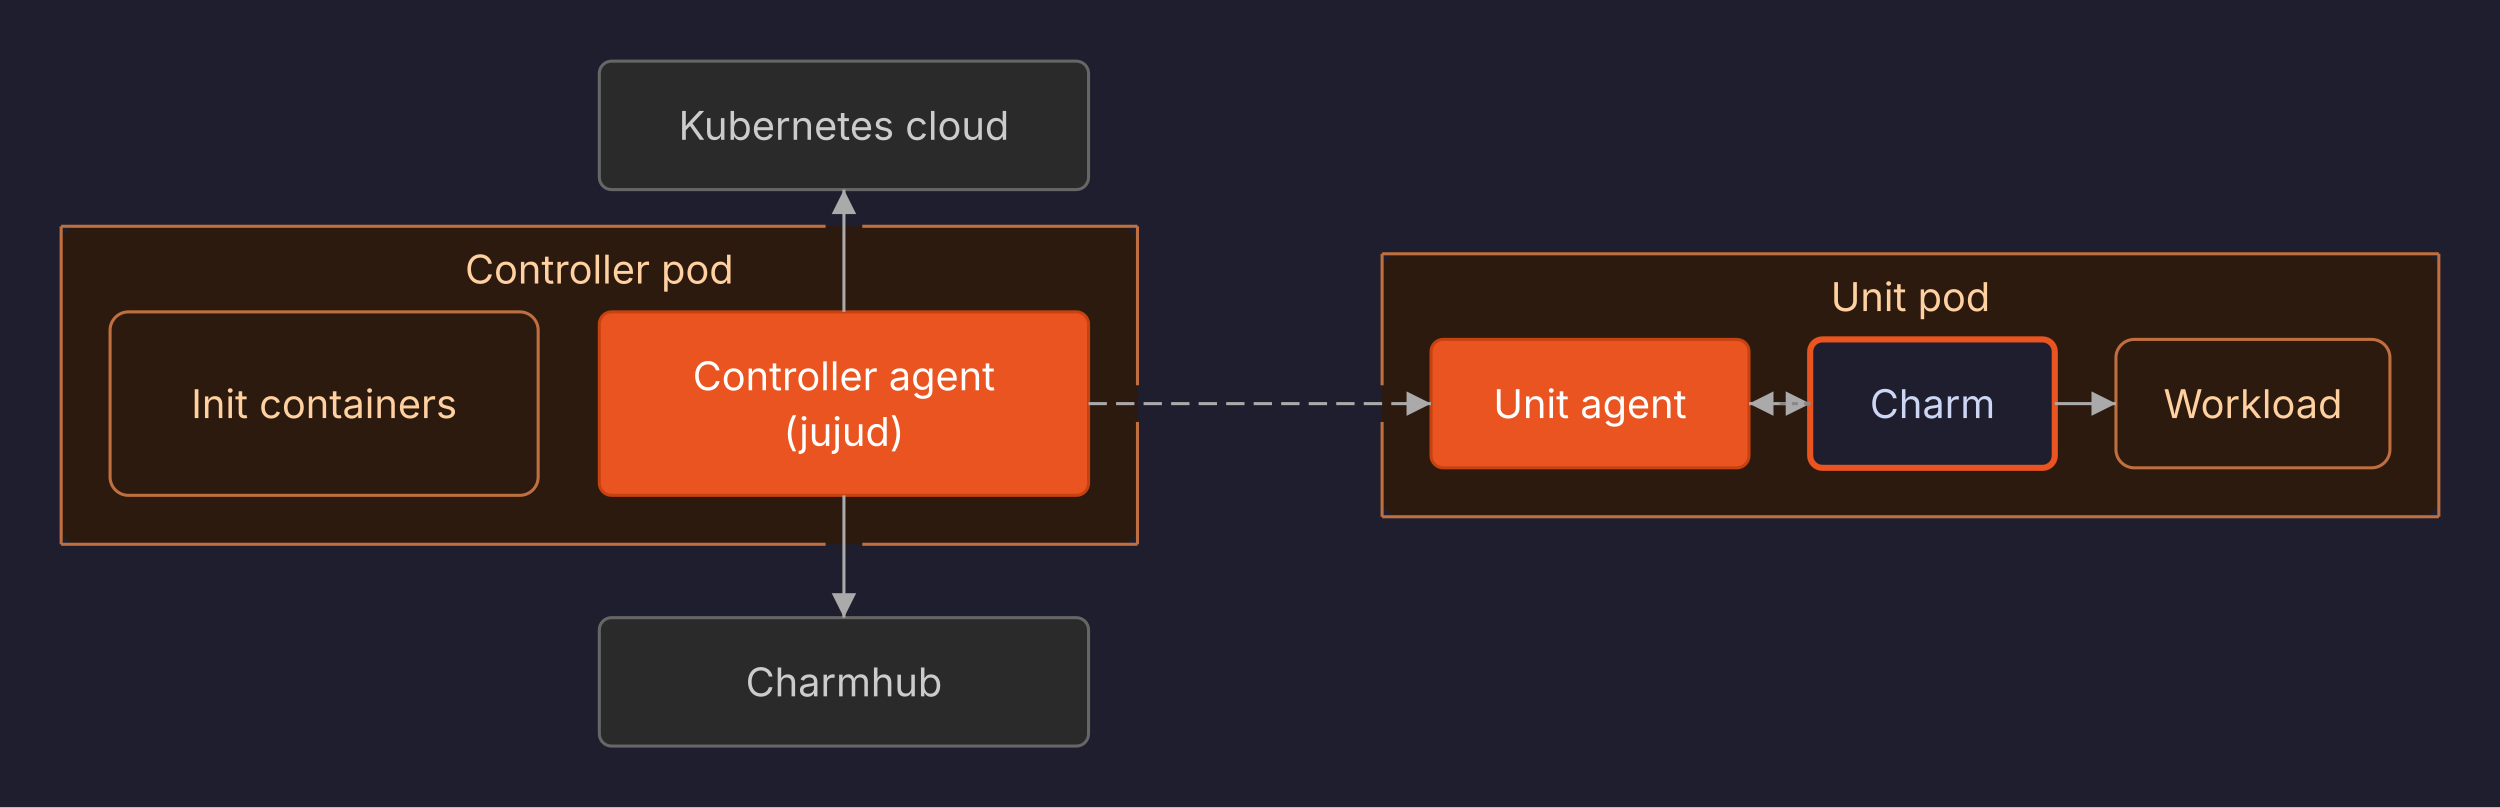
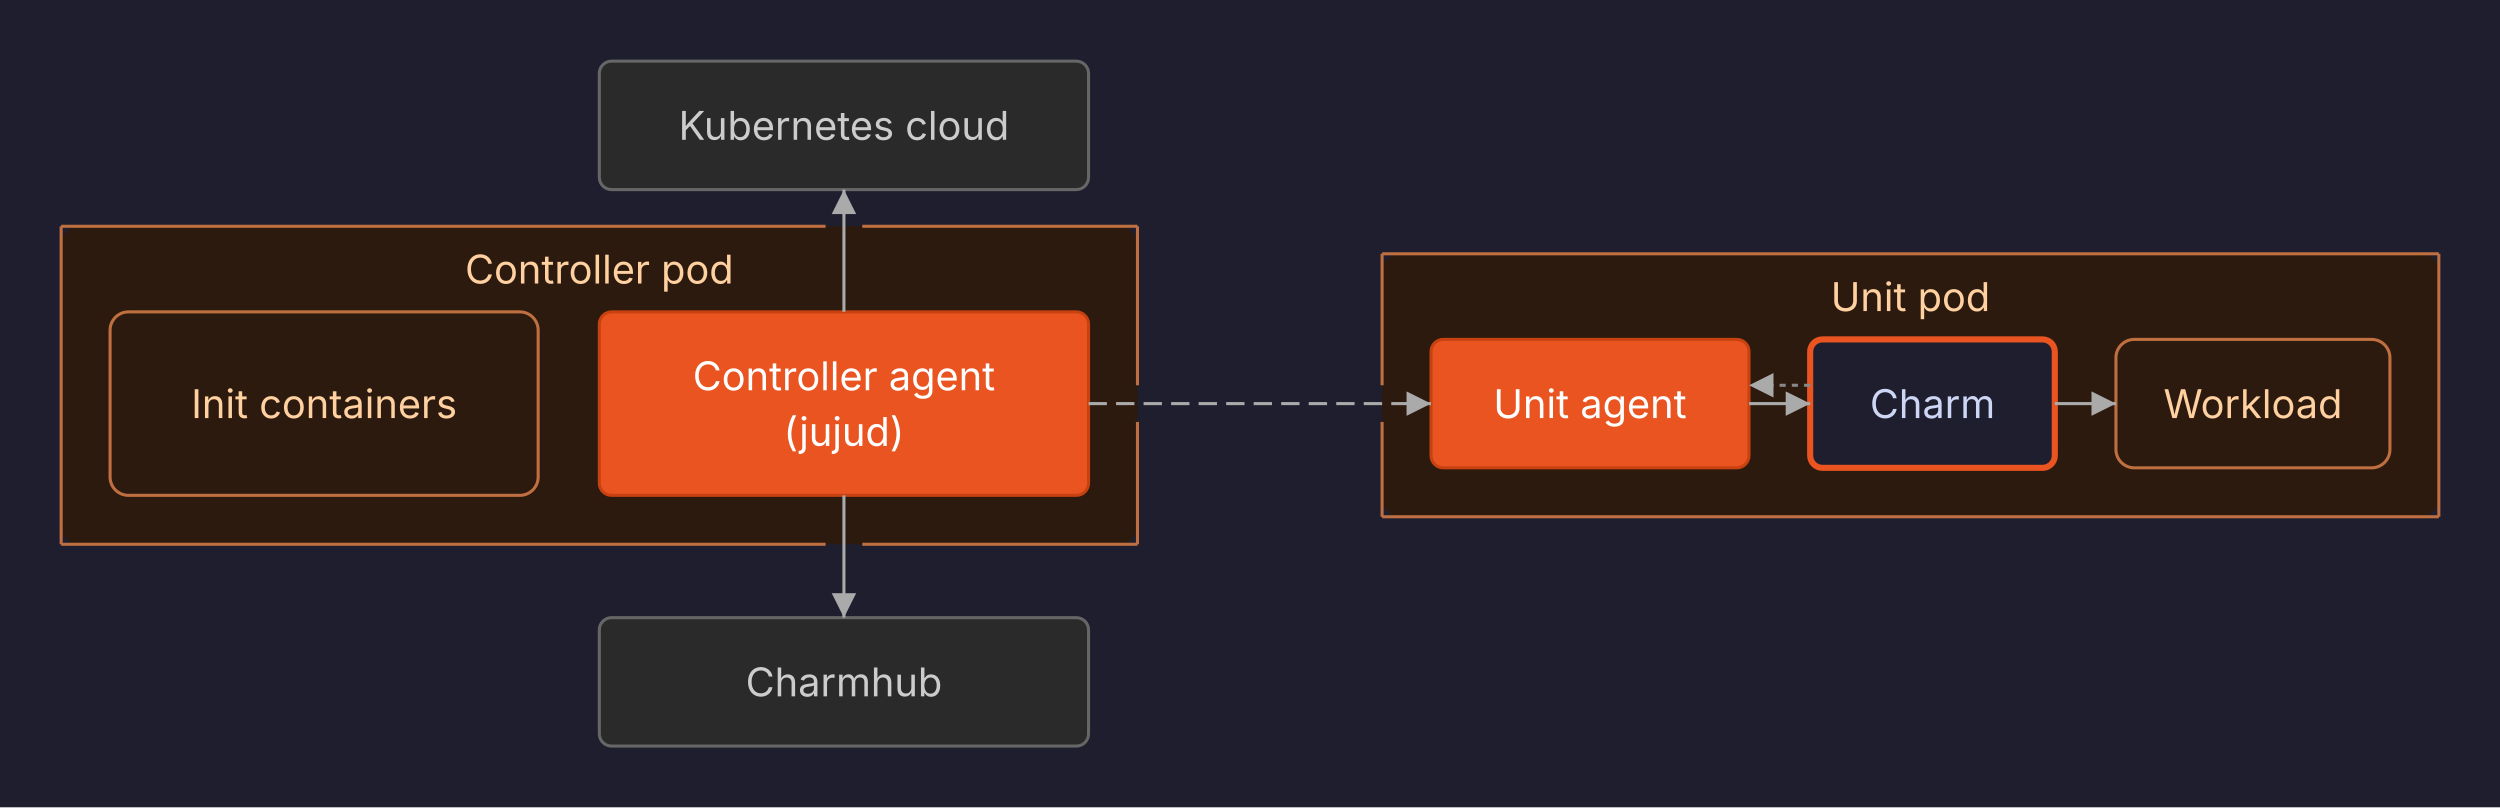
<svg xmlns="http://www.w3.org/2000/svg" width="817.6" height="264.0" viewBox="0 0 817.6 264.0">
  <defs>
    <marker markerWidth="8" markerHeight="8" viewBox="0 0 8 8" orient="auto" id="arrow" refX="8" refY="4.0">
+       <path d="M0,0 L8,4.0 L0,8 Z" fill="#AAAAAA" />
+     </marker>
+     <marker markerWidth="8" markerHeight="8" viewBox="0 0 8 8" orient="auto-start-reverse" id="arrow-start" refX="8" refY="4.0">
      <path d="M0,0 L8,4.0 L0,8 Z" fill="#AAAAAA" />
    </marker>
  </defs>
  <rect x="0" y="0" width="817.6" height="264.0" fill="#1E1E2E" />
  <g id="ggarch-nodes">
    <rect x="20.0" y="74.0" width="352.0" height="104.0" fill="#2D1A0E" stroke="none" rx="6" ry="6" />
    <path d="M20.0,74.0 L270.0,74.0" stroke="#C07040" stroke-width="1" fill="none" />
    <path d="M282.0,74.0 L372.0,74.0" stroke="#C07040" stroke-width="1" fill="none" />
    <path d="M20.0,178.0 L270.0,178.0" stroke="#C07040" stroke-width="1" fill="none" />
    <path d="M282.0,178.0 L372.0,178.0" stroke="#C07040" stroke-width="1" fill="none" />
    <path d="M20.0,74.0 L20.0,178.0" stroke="#C07040" stroke-width="1" fill="none" />
    <path d="M372.0,74.0 L372.0,126.0" stroke="#C07040" stroke-width="1" fill="none" />
    <path d="M372.0,138.0 L372.0,178.0" stroke="#C07040" stroke-width="1" fill="none" />
    <text x="196.0" y="88.0" font-size="13" font-family="'Ubuntu Sans', Ubuntu, system-ui, -apple-system, sans-serif" fill="#FFD0A0" text-anchor="middle" dominant-baseline="central">Controller pod</text>
    <rect x="36.0" y="102.0" width="140.0" height="60.0" fill="#2D1A0E" stroke="#C07040" stroke-width="1" rx="6" ry="6" />
    <text x="106.0" y="132.0" font-size="13" font-family="'Ubuntu Sans', Ubuntu, system-ui, -apple-system, sans-serif" fill="#FFD0A0" text-anchor="middle" dominant-baseline="central">Init containers</text>
    <rect x="196.0" y="102.0" width="160.0" height="60.0" fill="#E95420" stroke="#C74210" stroke-width="1" rx="4" ry="4" />
    <text x="276.0" y="122.9" font-size="13" font-family="'Ubuntu Sans', Ubuntu, system-ui, -apple-system, sans-serif" fill="#FFFFFF" text-anchor="middle" dominant-baseline="central">Controller agent</text>
    <text x="276.0" y="141.1" font-size="13" font-family="'Ubuntu Sans', Ubuntu, system-ui, -apple-system, sans-serif" fill="#FFFFFF" text-anchor="middle" dominant-baseline="central">(jujud)</text>
    <rect x="452.0" y="83.0" width="345.6" height="86.0" fill="#2D1A0E" stroke="none" rx="6" ry="6" />
    <path d="M452.0,83.0 L797.6,83.0" stroke="#C07040" stroke-width="1" fill="none" />
    <path d="M452.0,169.0 L797.6,169.0" stroke="#C07040" stroke-width="1" fill="none" />
    <path d="M452.0,83.0 L452.0,126.0" stroke="#C07040" stroke-width="1" fill="none" />
    <path d="M452.0,138.0 L452.0,169.0" stroke="#C07040" stroke-width="1" fill="none" />
    <path d="M797.6,83.0 L797.6,169.0" stroke="#C07040" stroke-width="1" fill="none" />
    <text x="624.8" y="97.0" font-size="13" font-family="'Ubuntu Sans', Ubuntu, system-ui, -apple-system, sans-serif" fill="#FFD0A0" text-anchor="middle" dominant-baseline="central">Unit pod</text>
    <rect x="468.0" y="111.0" width="104.0" height="42.0" fill="#E95420" stroke="#C74210" stroke-width="1" rx="4" ry="4" />
    <text x="520.0" y="132.0" font-size="13" font-family="'Ubuntu Sans', Ubuntu, system-ui, -apple-system, sans-serif" fill="#FFFFFF" text-anchor="middle" dominant-baseline="central">Unit agent</text>
    <rect x="592.0" y="111.0" width="80.0" height="42.0" fill="#1E1E2E" stroke="#E95420" stroke-width="2" rx="4" ry="4" />
    <text x="632.0" y="132.0" font-size="13" font-family="'Ubuntu Sans', Ubuntu, system-ui, -apple-system, sans-serif" fill="#CDD6F4" text-anchor="middle" dominant-baseline="central">Charm</text>
    <rect x="692.0" y="111.0" width="89.6" height="42.0" fill="#2D1A0E" stroke="#C07040" stroke-width="1" rx="6" ry="6" />
    <text x="736.8" y="132.0" font-size="13" font-family="'Ubuntu Sans', Ubuntu, system-ui, -apple-system, sans-serif" fill="#FFD0A0" text-anchor="middle" dominant-baseline="central">Workload</text>
    <rect x="196.0" y="20.0" width="160.0" height="42.0" fill="#2A2A2A" stroke="#666666" stroke-width="1" rx="4" ry="4" />
    <text x="276.0" y="41.0" font-size="13" font-family="'Ubuntu Sans', Ubuntu, system-ui, -apple-system, sans-serif" fill="#CCCCCC" text-anchor="middle" dominant-baseline="central">Kubernetes cloud</text>
    <rect x="196.0" y="202.0" width="160.0" height="42.0" fill="#2A2A2A" stroke="#666666" stroke-width="1" rx="4" ry="4" />
    <text x="276.0" y="223.0" font-size="13" font-family="'Ubuntu Sans', Ubuntu, system-ui, -apple-system, sans-serif" fill="#CCCCCC" text-anchor="middle" dominant-baseline="central">Charmhub</text>
  </g>
  <g id="ggarch-edges">
-     <path d="M 276.0 102.0 L 276.0 62.0" fill="none" stroke="#AAAAAA" stroke-width="1" marker-end="url(#arrow)" />
-     <path d="M 276.0 162.0 L 276.0 202.0" fill="none" stroke="#AAAAAA" stroke-width="1" marker-end="url(#arrow)" />
-     <path d="M 356.0 132.0 L 468.0 132.0" fill="none" stroke="#AAAAAA" stroke-width="1" stroke-dasharray="6,3" marker-end="url(#arrow)" />
-     <path d="M 572.0 132.0 L 592.0 132.0" fill="none" stroke="#AAAAAA" stroke-width="1" marker-end="url(#arrow)" />
-     <path d="M 592.0 132.0 L 572.0 132.0" fill="none" stroke="#888888" stroke-width="1" stroke-dasharray="2,2" marker-end="url(#arrow)" />
-     <path d="M 672.0 132.0 L 692.0 132.0" fill="none" stroke="#AAAAAA" stroke-width="1" marker-end="url(#arrow)" />
+     <path d="M 276.0 102.0 L 276.0 62.0" fill="none" stroke="#AAAAAA" stroke-width="1" stroke-linejoin="round" marker-end="url(#arrow)" />
+     <path d="M 276.0 162.0 L 276.0 202.0" fill="none" stroke="#AAAAAA" stroke-width="1" stroke-linejoin="round" marker-end="url(#arrow)" />
+     <path d="M 356.0 132.0 L 468.0 132.0" fill="none" stroke="#AAAAAA" stroke-width="1" stroke-linejoin="round" stroke-dasharray="6,3" marker-end="url(#arrow)" />
+     <path d="M 572.0 132.0 L 592.0 132.0" fill="none" stroke="#AAAAAA" stroke-width="1" stroke-linejoin="round" marker-end="url(#arrow)" />
+     <path d="M 592.0 126.0 L 572.0 126.0" fill="none" stroke="#888888" stroke-width="1" stroke-linejoin="round" stroke-dasharray="2,2" marker-end="url(#arrow)" />
+     <path d="M 672.0 132.0 L 692.0 132.0" fill="none" stroke="#AAAAAA" stroke-width="1" stroke-linejoin="round" marker-end="url(#arrow)" />
  </g>
  <g id="ggarch-annotations" />
</svg>
